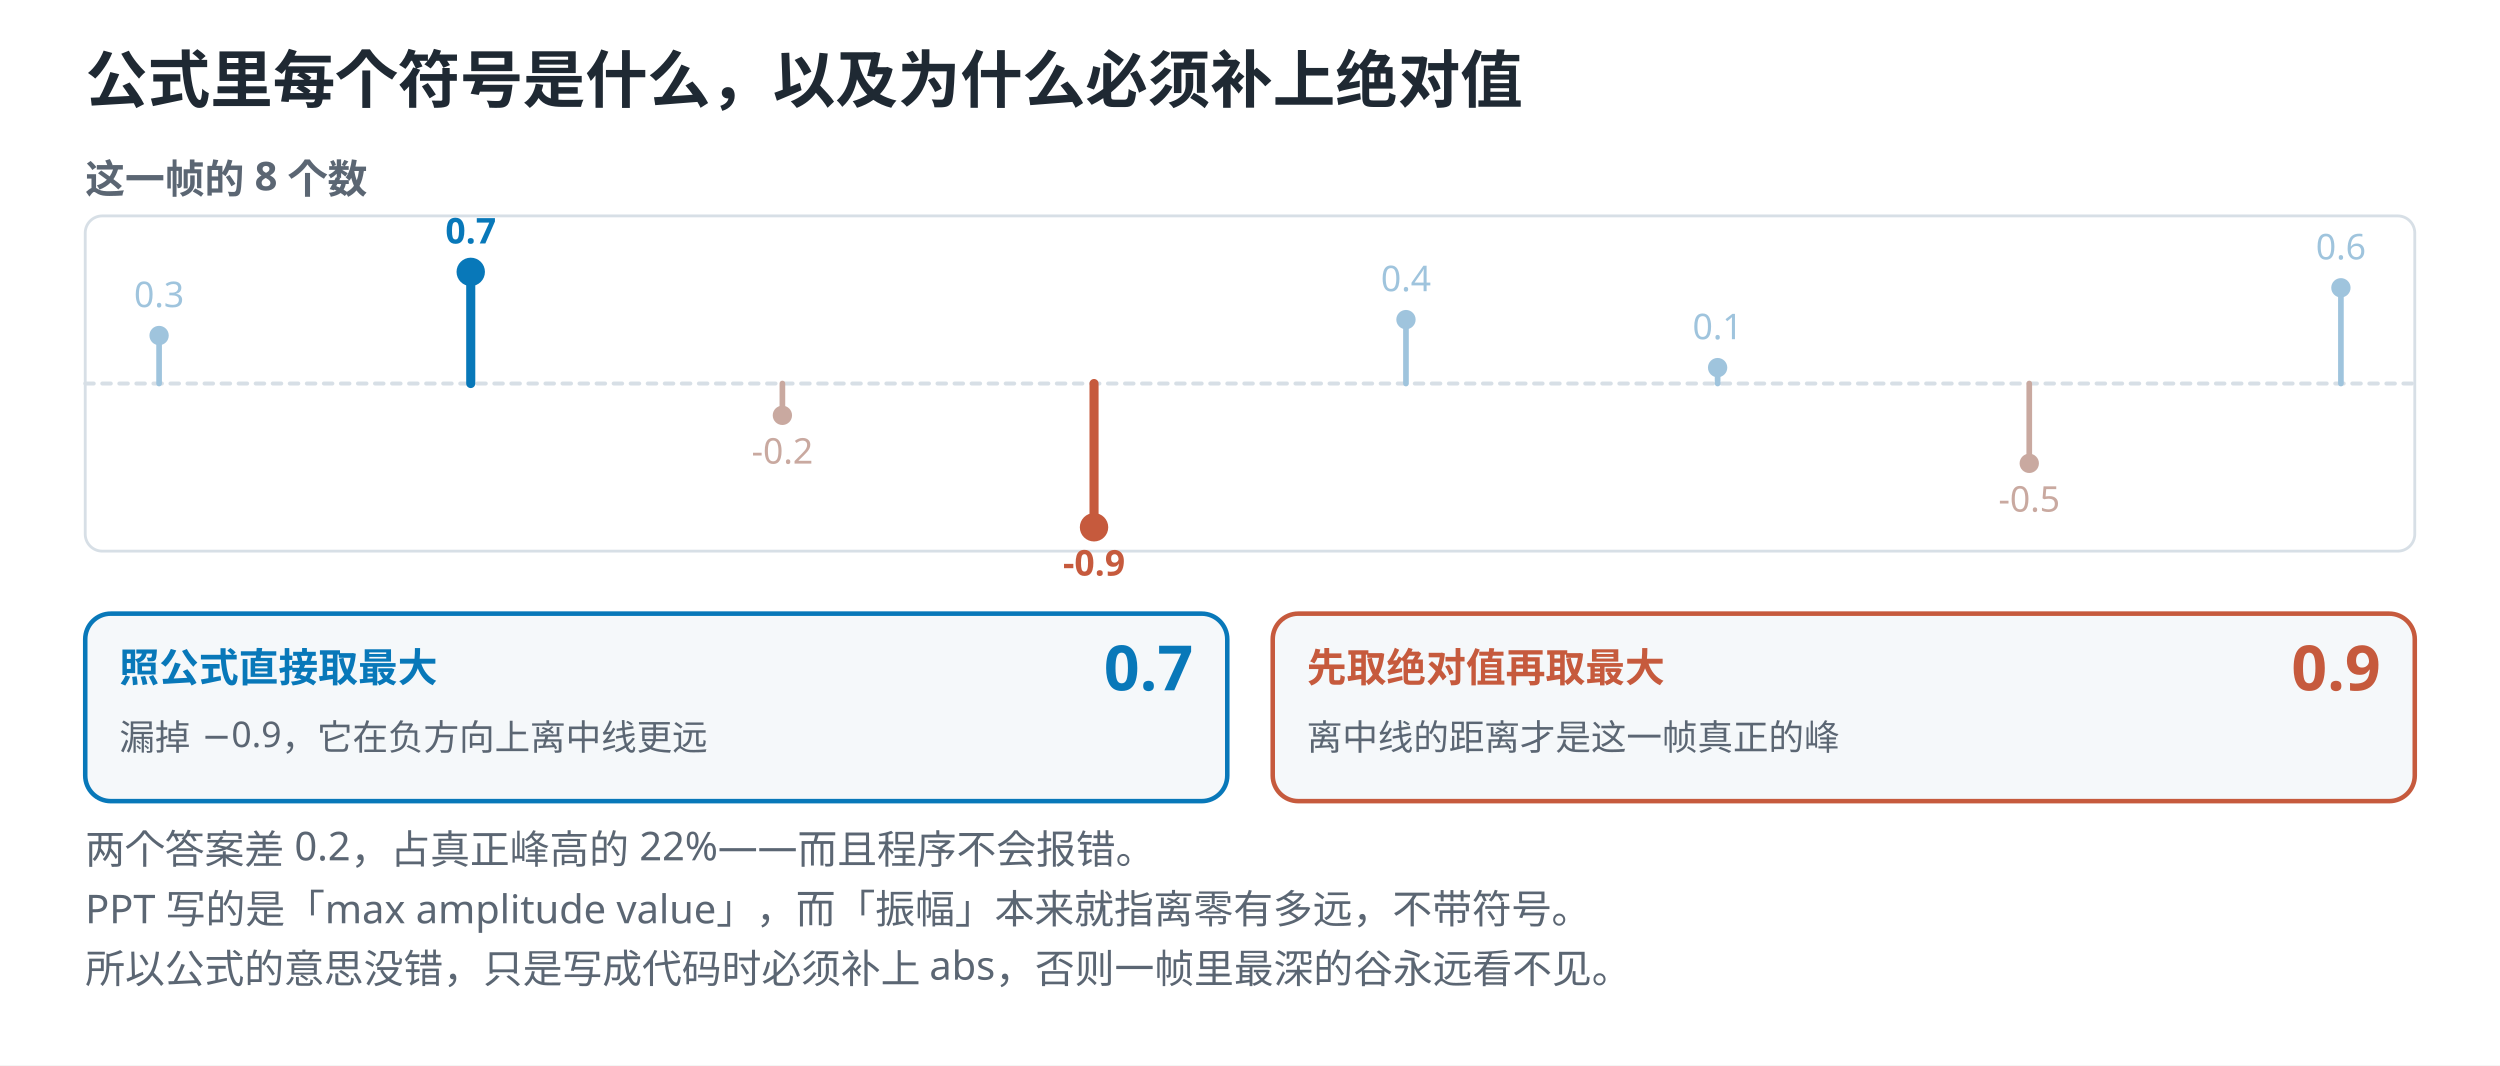
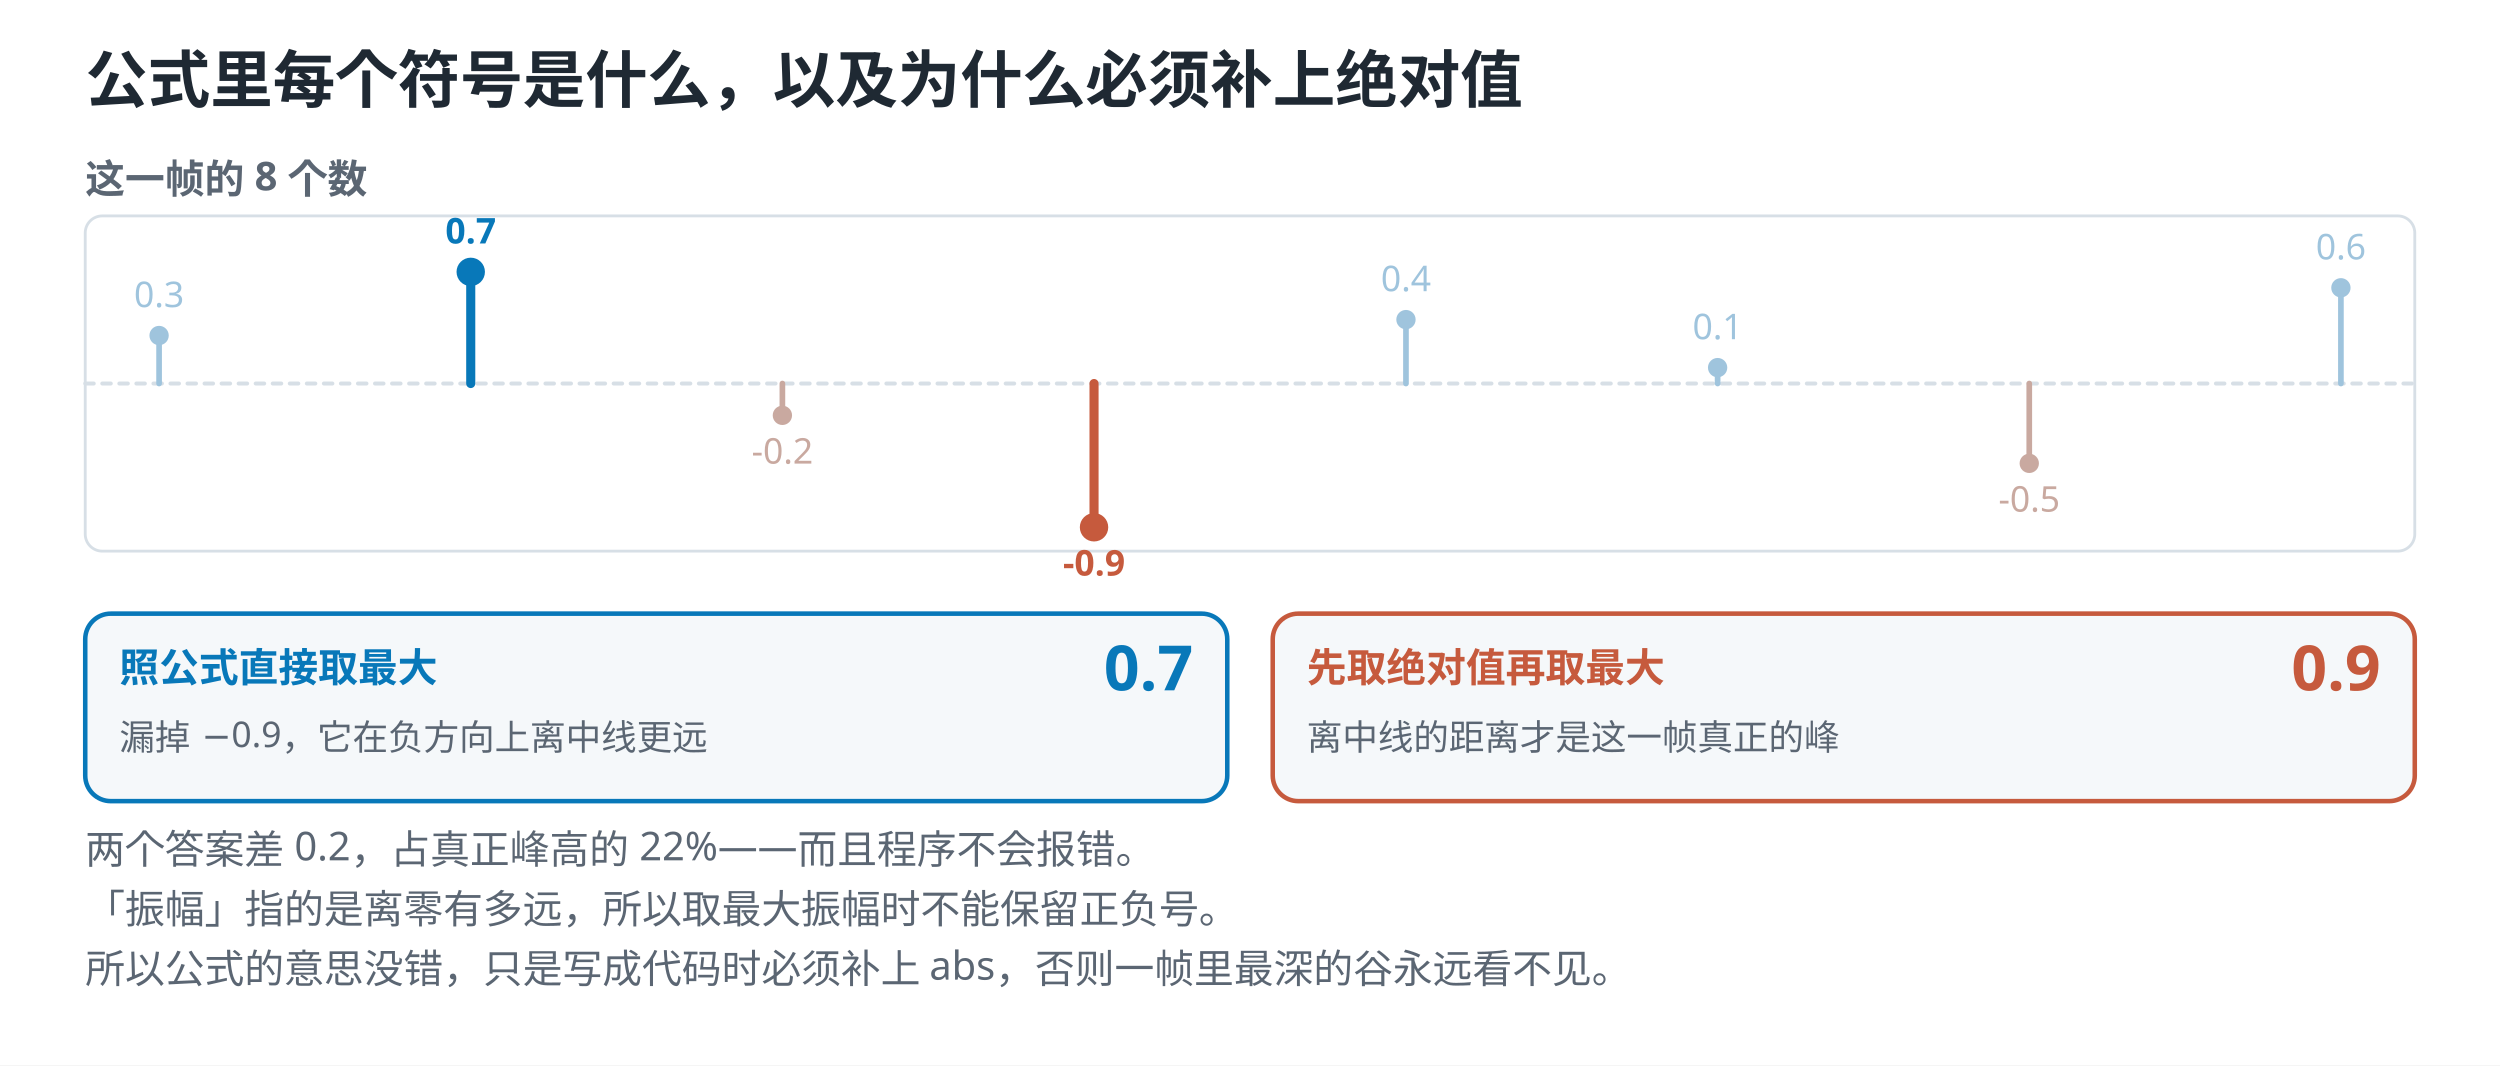
<svg xmlns="http://www.w3.org/2000/svg" viewBox="0 0 880 375" width="880" height="375" font-family="Microsoft YaHei, PingFang SC, Noto Sans SC, Hiragino Sans GB, sans-serif" fill="#1f2933" role="img" aria-label="振幅包络公式逐项拆解，以及取不取绝对值的差别">
  <rect width="880" height="375" fill="#fff" />
  <text x="30.0" y="36.0" font-size="22" font-weight="700" fill="#1f2933" text-anchor="start">公式里每个符号是什么，以及为什么必须补上绝对值</text>
  <rect x="30.0" y="76.0" width="820.0" height="118.0" rx="6" fill="#fff" stroke="#d7dfe6" stroke-width="1" />
  <text x="30.0" y="68.0" font-size="14" font-weight="700" fill="#5b6673" text-anchor="start">这一帧的 8 个数</text>
  <line x1="30.0" y1="135.0" x2="850.0" y2="135.0" stroke="#d7dfe6" stroke-width="1.4" stroke-dasharray="3 3" stroke-linecap="round" />
  <line x1="56.0" y1="135.0" x2="56.0" y2="118.1" stroke="#9fc4dd" stroke-width="2" stroke-linecap="round" />
  <circle cx="56.0" cy="118.1" r="3.4" fill="#9fc4dd" stroke="none" stroke-width="1" />
  <text x="56.0" y="108.1" font-size="12.5" font-weight="400" fill="#9fc4dd" text-anchor="middle">0.3</text>
  <line x1="165.7" y1="135.0" x2="165.7" y2="95.7" stroke="#0878b9" stroke-width="3.2" stroke-linecap="round" />
  <circle cx="165.7" cy="95.7" r="5" fill="#0878b9" stroke="none" stroke-width="1" />
  <text x="165.7" y="85.7" font-size="12.5" font-weight="700" fill="#0878b9" text-anchor="middle">0.7</text>
  <line x1="275.4" y1="135.0" x2="275.4" y2="146.2" stroke="#c9a9a0" stroke-width="2" stroke-linecap="round" />
  <circle cx="275.4" cy="146.2" r="3.4" fill="#c9a9a0" stroke="none" stroke-width="1" />
  <text x="275.4" y="163.2" font-size="12.5" font-weight="400" fill="#c9a9a0" text-anchor="middle">-0.2</text>
  <line x1="385.1" y1="135.0" x2="385.1" y2="185.6" stroke="#c65a3d" stroke-width="3.2" stroke-linecap="round" />
  <circle cx="385.1" cy="185.6" r="5" fill="#c65a3d" stroke="none" stroke-width="1" />
  <text x="385.1" y="202.6" font-size="12.5" font-weight="700" fill="#c65a3d" text-anchor="middle">-0.9</text>
  <line x1="494.9" y1="135.0" x2="494.9" y2="112.5" stroke="#9fc4dd" stroke-width="2" stroke-linecap="round" />
  <circle cx="494.9" cy="112.5" r="3.4" fill="#9fc4dd" stroke="none" stroke-width="1" />
  <text x="494.9" y="102.5" font-size="12.5" font-weight="400" fill="#9fc4dd" text-anchor="middle">0.4</text>
  <line x1="604.6" y1="135.0" x2="604.6" y2="129.4" stroke="#9fc4dd" stroke-width="2" stroke-linecap="round" />
  <circle cx="604.6" cy="129.4" r="3.4" fill="#9fc4dd" stroke="none" stroke-width="1" />
  <text x="604.6" y="119.4" font-size="12.5" font-weight="400" fill="#9fc4dd" text-anchor="middle">0.1</text>
  <line x1="714.3" y1="135.0" x2="714.3" y2="163.1" stroke="#c9a9a0" stroke-width="2" stroke-linecap="round" />
  <circle cx="714.3" cy="163.1" r="3.4" fill="#c9a9a0" stroke="none" stroke-width="1" />
  <text x="714.3" y="180.1" font-size="12.5" font-weight="400" fill="#c9a9a0" text-anchor="middle">-0.5</text>
  <line x1="824.0" y1="135.0" x2="824.0" y2="101.3" stroke="#9fc4dd" stroke-width="2" stroke-linecap="round" />
  <circle cx="824.0" cy="101.3" r="3.4" fill="#9fc4dd" stroke="none" stroke-width="1" />
  <text x="824.0" y="91.3" font-size="12.5" font-weight="400" fill="#9fc4dd" text-anchor="middle">0.6</text>
  <rect x="30.0" y="216.0" width="402.0" height="66.0" rx="9" fill="#f5f8fa" stroke="#0878b9" stroke-width="1.6" />
  <text x="42.0" y="240.0" font-size="14" font-weight="700" fill="#0878b9" text-anchor="start">照公式直接取最大</text>
  <text x="420.0" y="243.0" font-size="22" font-weight="700" fill="#0878b9" text-anchor="end">0.7</text>
  <text x="42.0" y="264.0" font-size="12.5" font-weight="400" fill="#5b6673" text-anchor="start">漏掉 −0.9，它在负方向上离中线更远</text>
  <rect x="448.0" y="216.0" width="402.0" height="66.0" rx="9" fill="#f5f8fa" stroke="#c65a3d" stroke-width="1.6" />
  <text x="460.0" y="240.0" font-size="14" font-weight="700" fill="#c65a3d" text-anchor="start">先取绝对值再取最大</text>
  <text x="838.0" y="243.0" font-size="22" font-weight="700" fill="#c65a3d" text-anchor="end">0.9</text>
  <text x="460.0" y="264.0" font-size="12.5" font-weight="400" fill="#5b6673" text-anchor="start">离中线的距离才是这一帧真正的峰</text>
  <text x="30.0" y="304.0" font-size="14" font-weight="400" fill="#5b6673" text-anchor="start">
    <tspan x="30.0" dy="0">两个答案差 0.2，占真正峰高的 22%——而且程序不会报错。</tspan>
-     <tspan x="30.0" dy="21">PPT 写的是「max amplitude value」，而「振幅」本来就指离零有多远，不带符号。</tspan>
+     <tspan x="30.0" dy="21">「振幅」指的是离零有多远，所以取最大振幅时不能保留正负号。</tspan>
    <tspan x="30.0" dy="21">所以公式的意思没错，只是写成代码时必须补上 abs，否则一帧里最深的谷永远看不见。</tspan>
  </text>
</svg>
